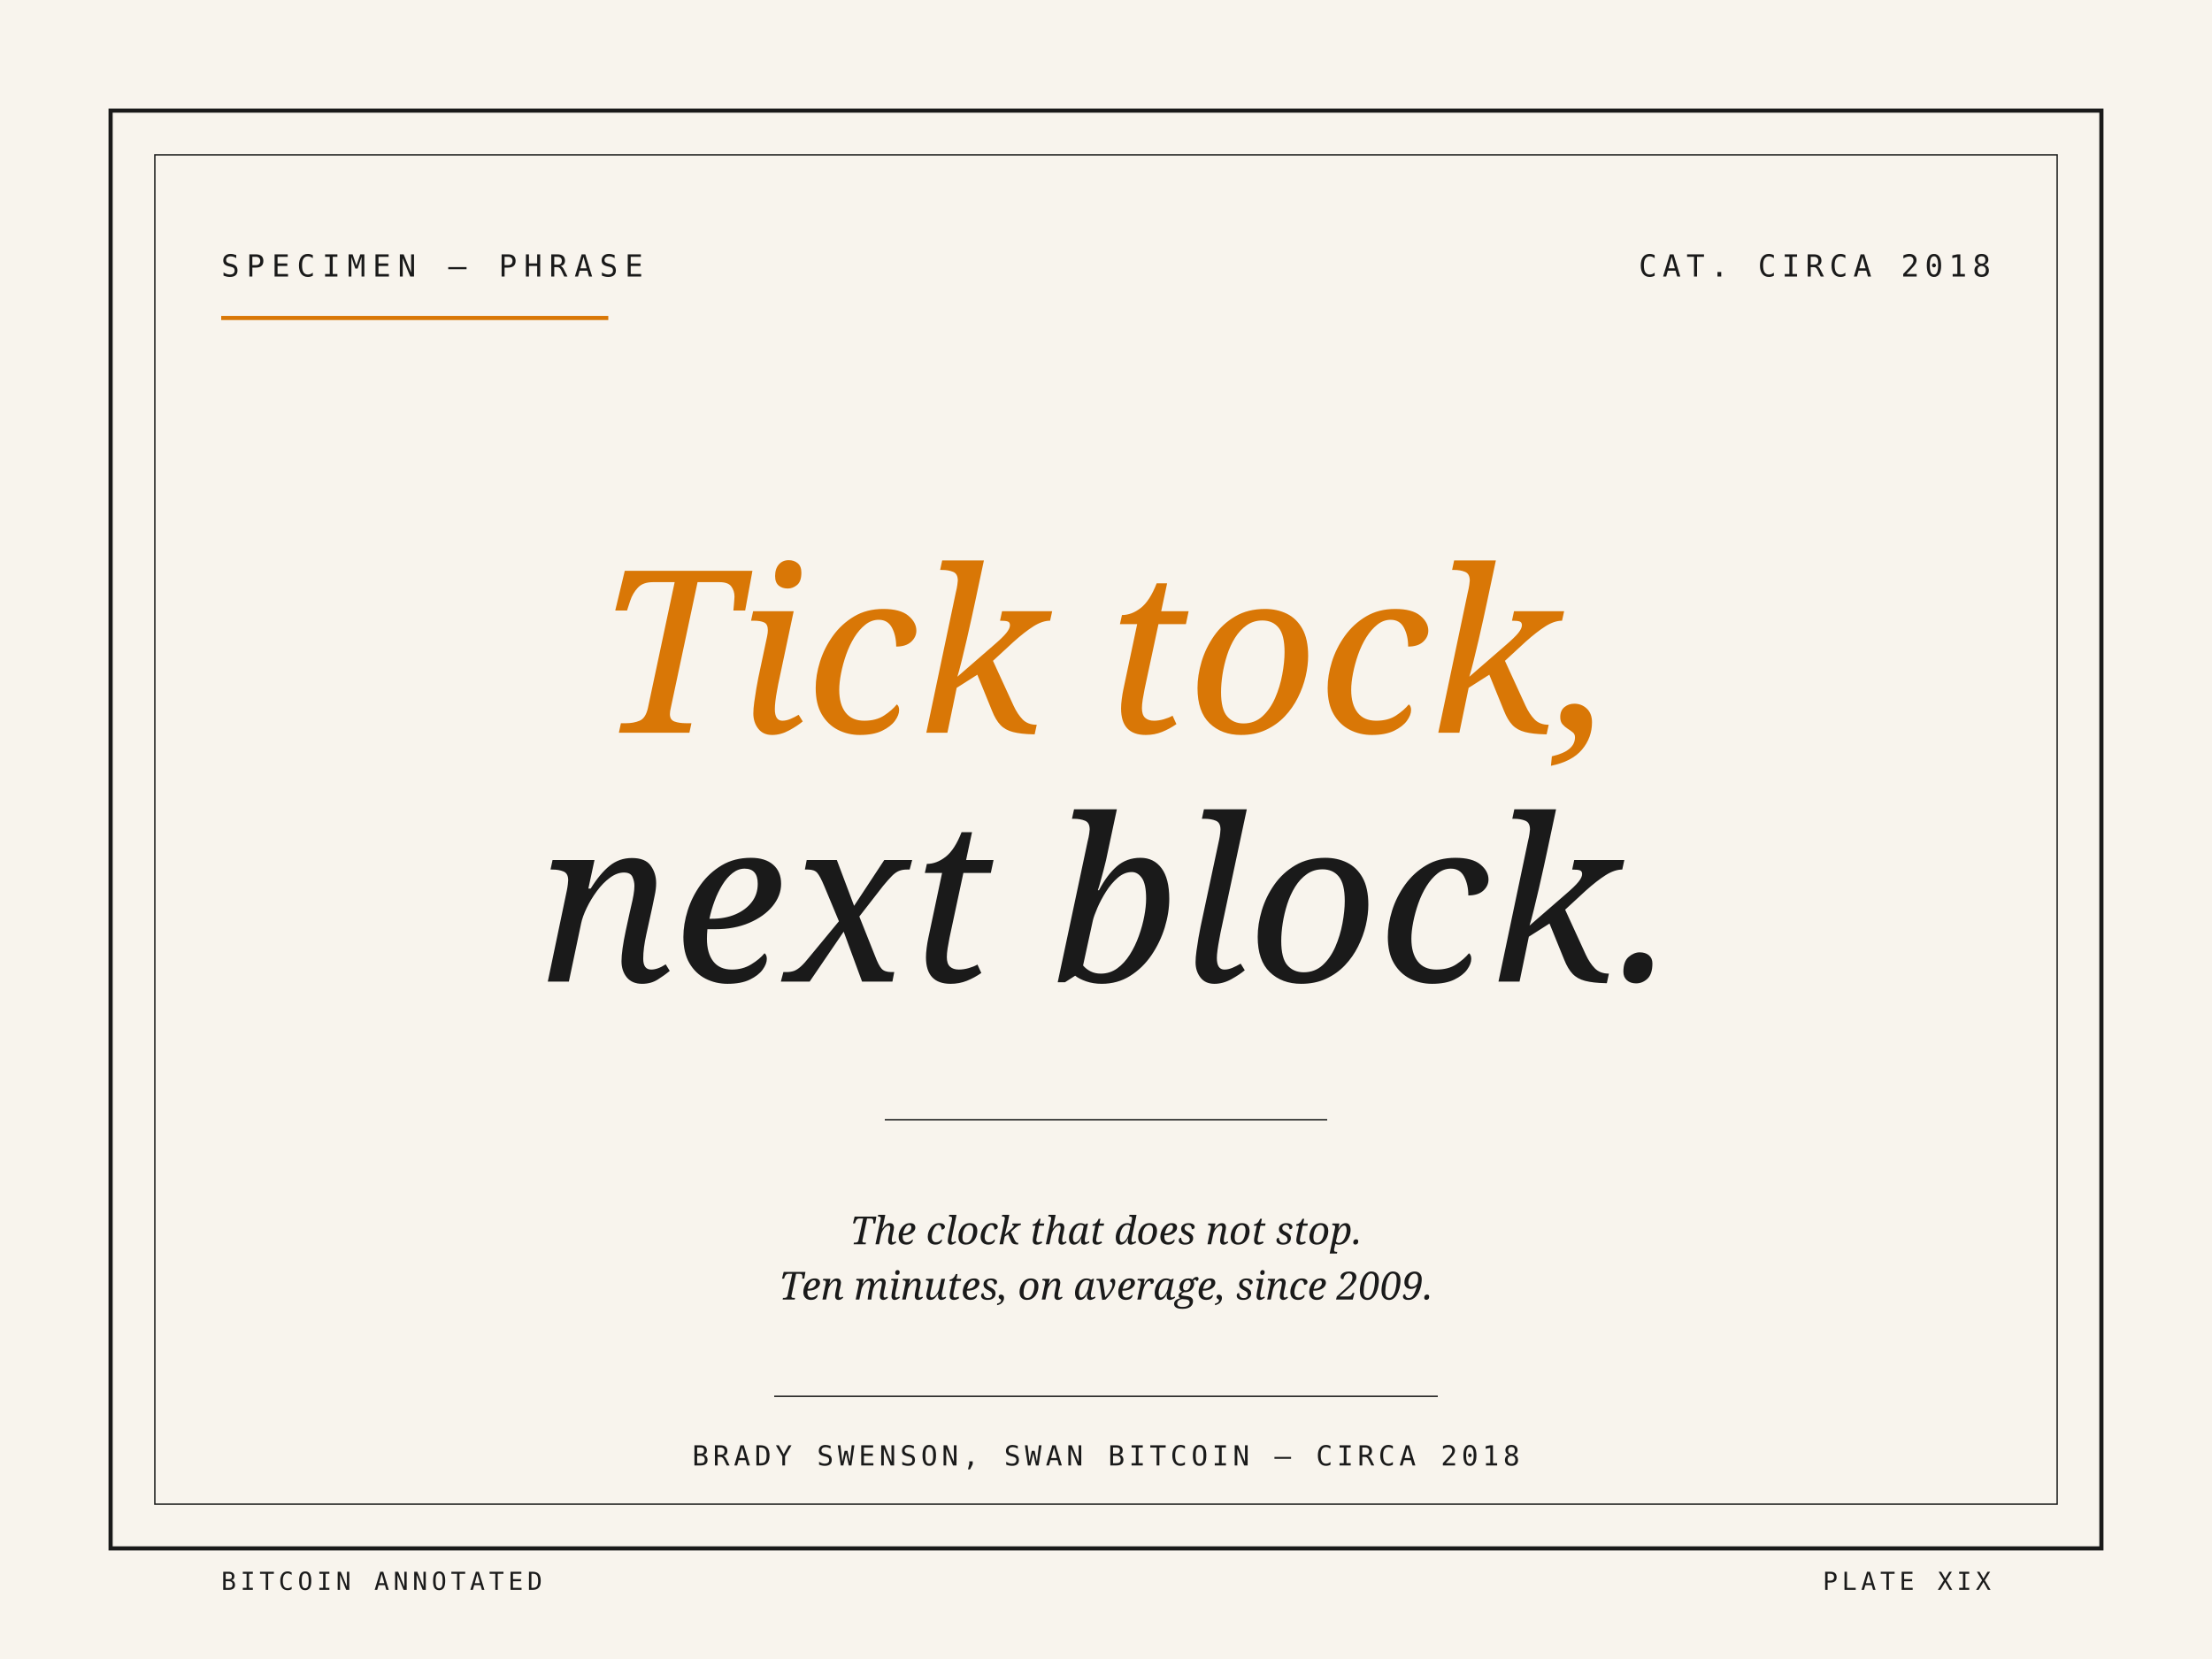
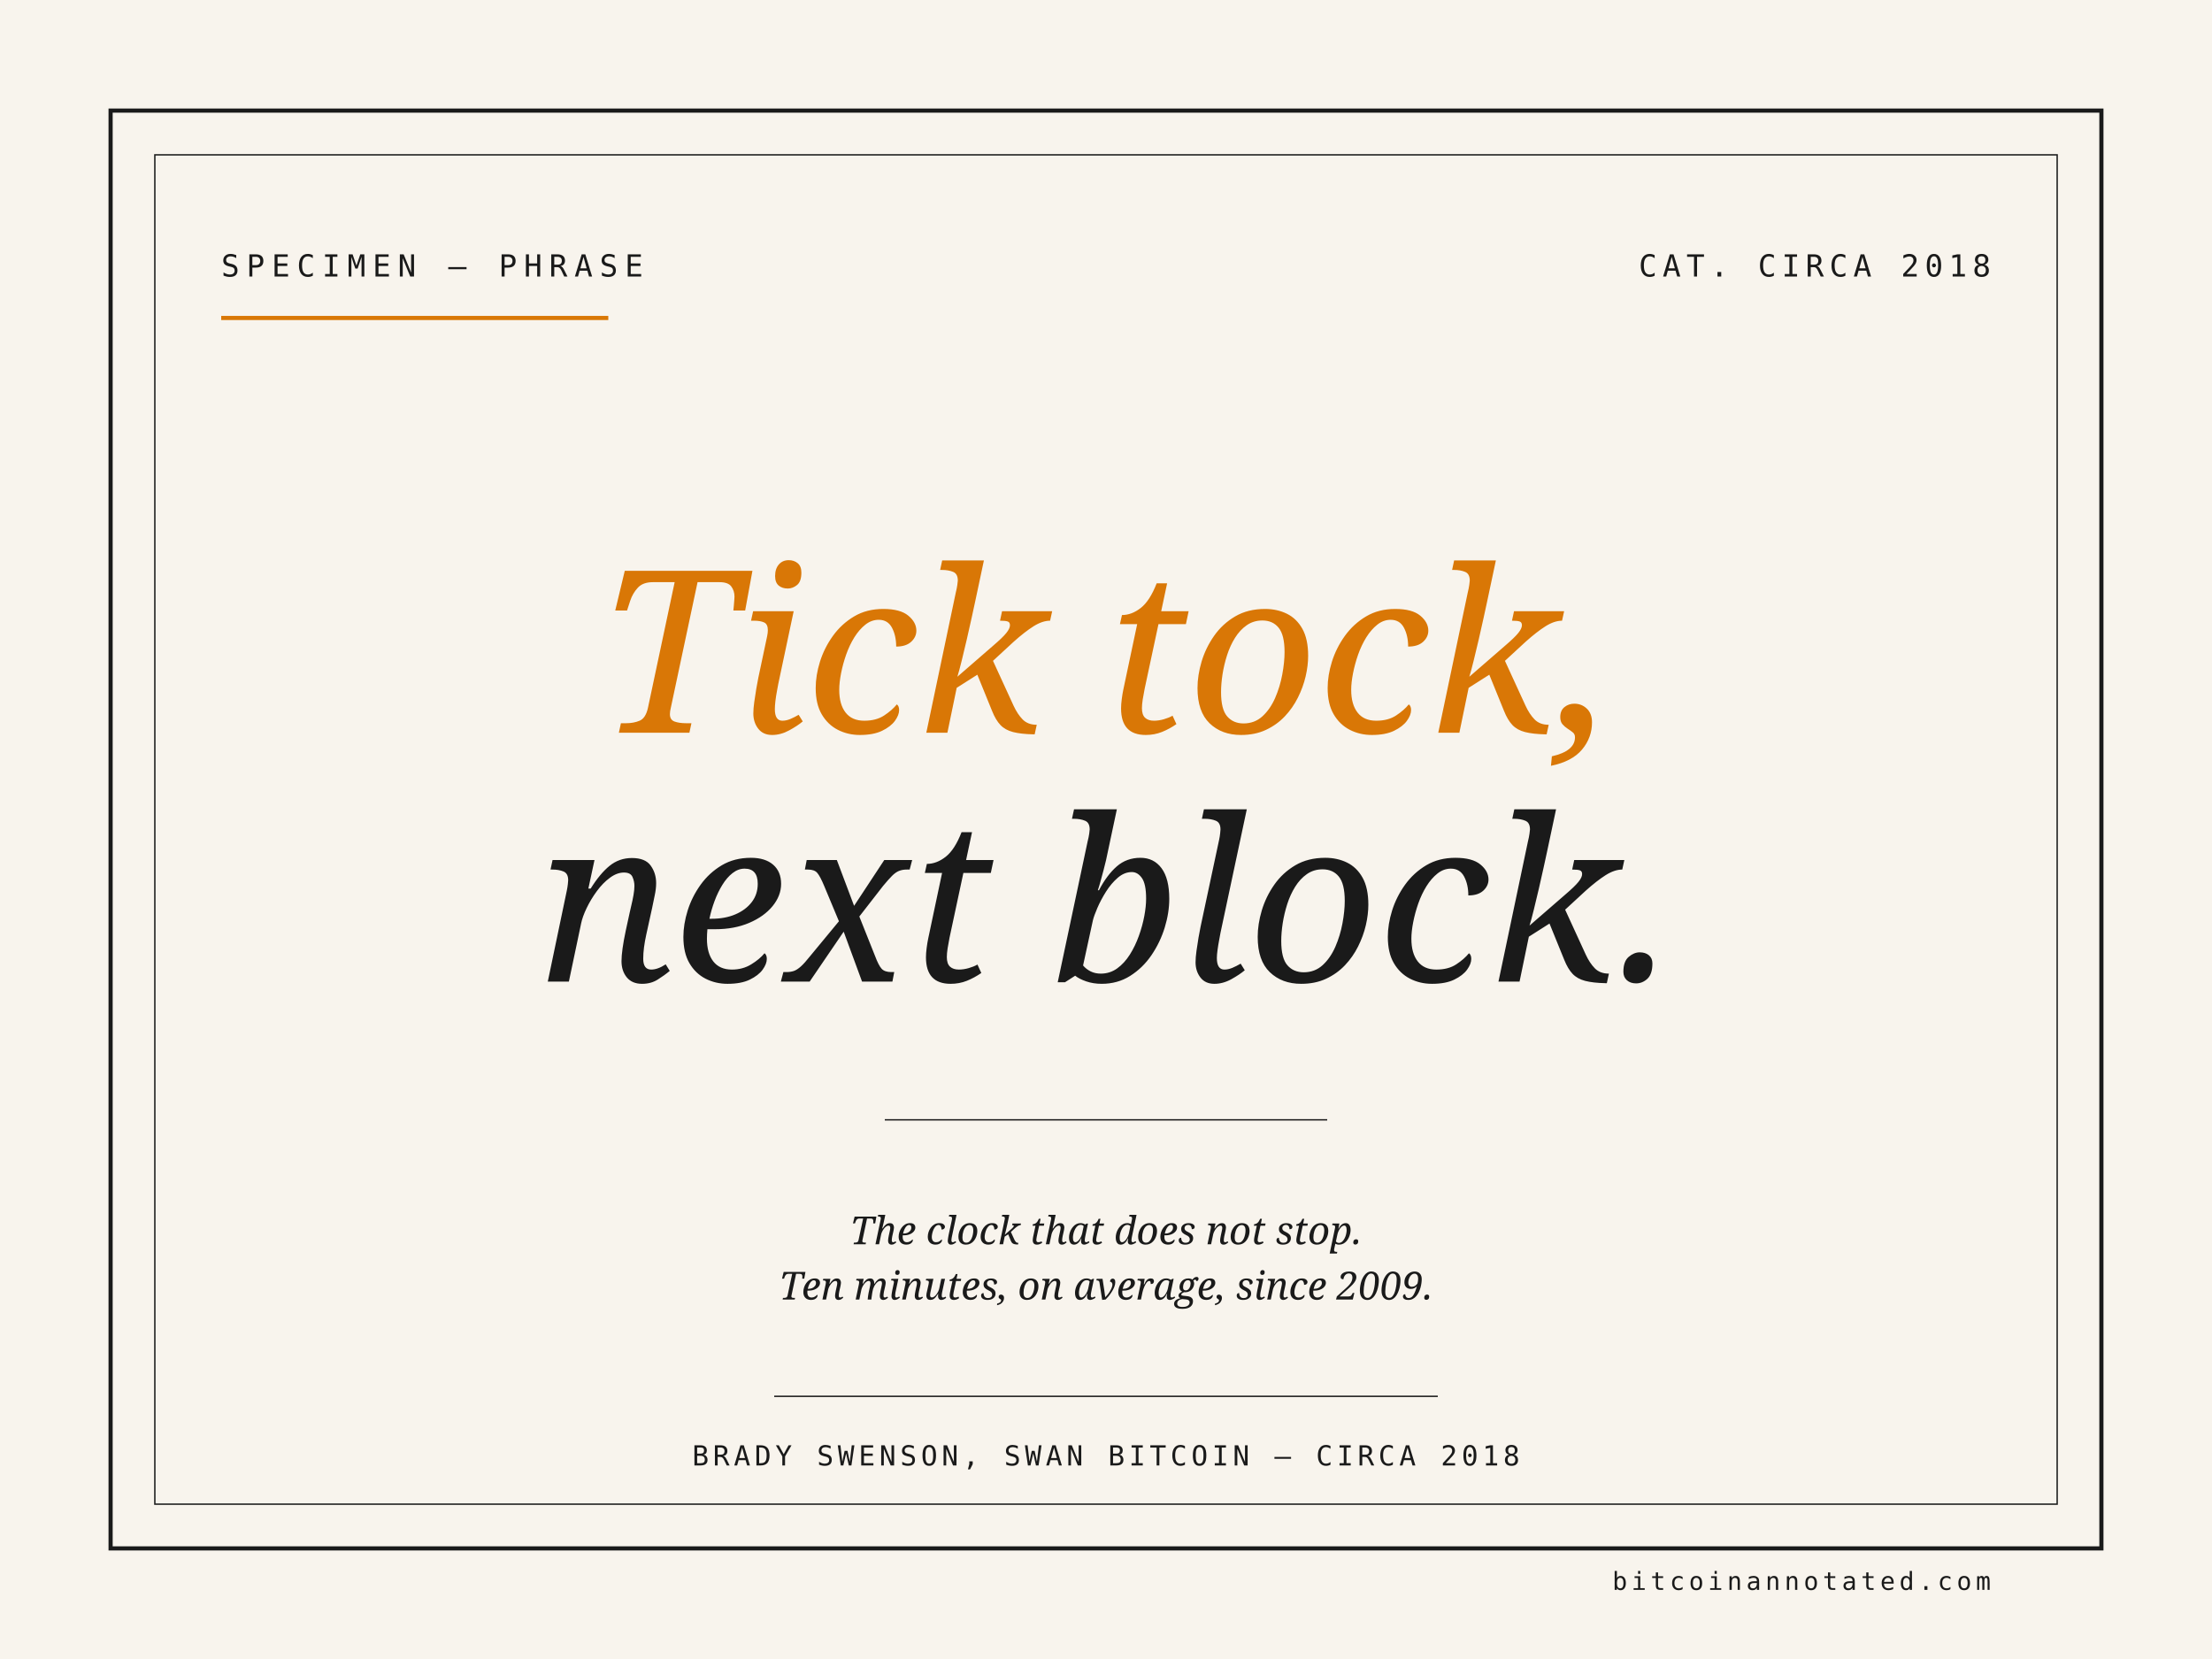
<svg xmlns="http://www.w3.org/2000/svg" viewBox="0 0 800 600" width="800" height="600">
  <rect width="800" height="600" fill="#f8f4ed" />
  <rect x="40" y="40" width="720" height="520" fill="none" stroke="#1a1a1a" stroke-width="1.5" />
  <rect x="56" y="56" width="688" height="488" fill="none" stroke="#1a1a1a" stroke-width="0.5" />
  <text x="80" y="100" font-family="JetBrains Mono, monospace" font-size="11" fill="#1a1a1a" letter-spacing="2.5">SPECIMEN — PHRASE</text>
  <line x1="80" y1="115" x2="220" y2="115" stroke="#d97706" stroke-width="1.5" />
  <text x="720" y="100" font-family="JetBrains Mono, monospace" font-size="11" fill="#1a1a1a" letter-spacing="2" text-anchor="end">CAT. CIRCA 2018</text>
  <text x="400" y="265" font-family="EB Garamond, Garamond, serif" font-style="italic" font-size="82" fill="#d97706" text-anchor="middle" font-weight="400">Tick tock,</text>
  <text x="400" y="355" font-family="EB Garamond, Garamond, serif" font-style="italic" font-size="82" fill="#1a1a1a" text-anchor="middle" font-weight="400">next block.</text>
  <line x1="320" y1="405" x2="480" y2="405" stroke="#1a1a1a" stroke-width="0.5" />
  <text x="400" y="450" font-family="EB Garamond, Garamond, serif" font-style="italic" font-size="14" fill="#1a1a1a" text-anchor="middle">The clock that does not stop.</text>
  <text x="400" y="470" font-family="EB Garamond, Garamond, serif" font-style="italic" font-size="14" fill="#1a1a1a" text-anchor="middle">Ten minutes, on average, since 2009.</text>
  <line x1="280" y1="505" x2="520" y2="505" stroke="#1a1a1a" stroke-width="0.5" />
  <text x="400" y="530" font-family="JetBrains Mono, monospace" font-size="10" fill="#1a1a1a" letter-spacing="1.5" text-anchor="middle">BRADY SWENSON, SWAN BITCOIN — CIRCA 2018</text>
-   <text x="80" y="575" font-family="JetBrains Mono, monospace" font-size="9" fill="#1a1a1a" letter-spacing="1.5">BITCOIN ANNOTATED</text>
-   <text x="720" y="575" font-family="JetBrains Mono, monospace" font-size="9" fill="#1a1a1a" letter-spacing="1.5" text-anchor="end">PLATE XIX</text>
+   <text x="720" y="575" font-family="JetBrains Mono, monospace" font-size="9" fill="#1a1a1a" letter-spacing="1.5" text-anchor="end">bitcoinannotated.com</text>
</svg>
